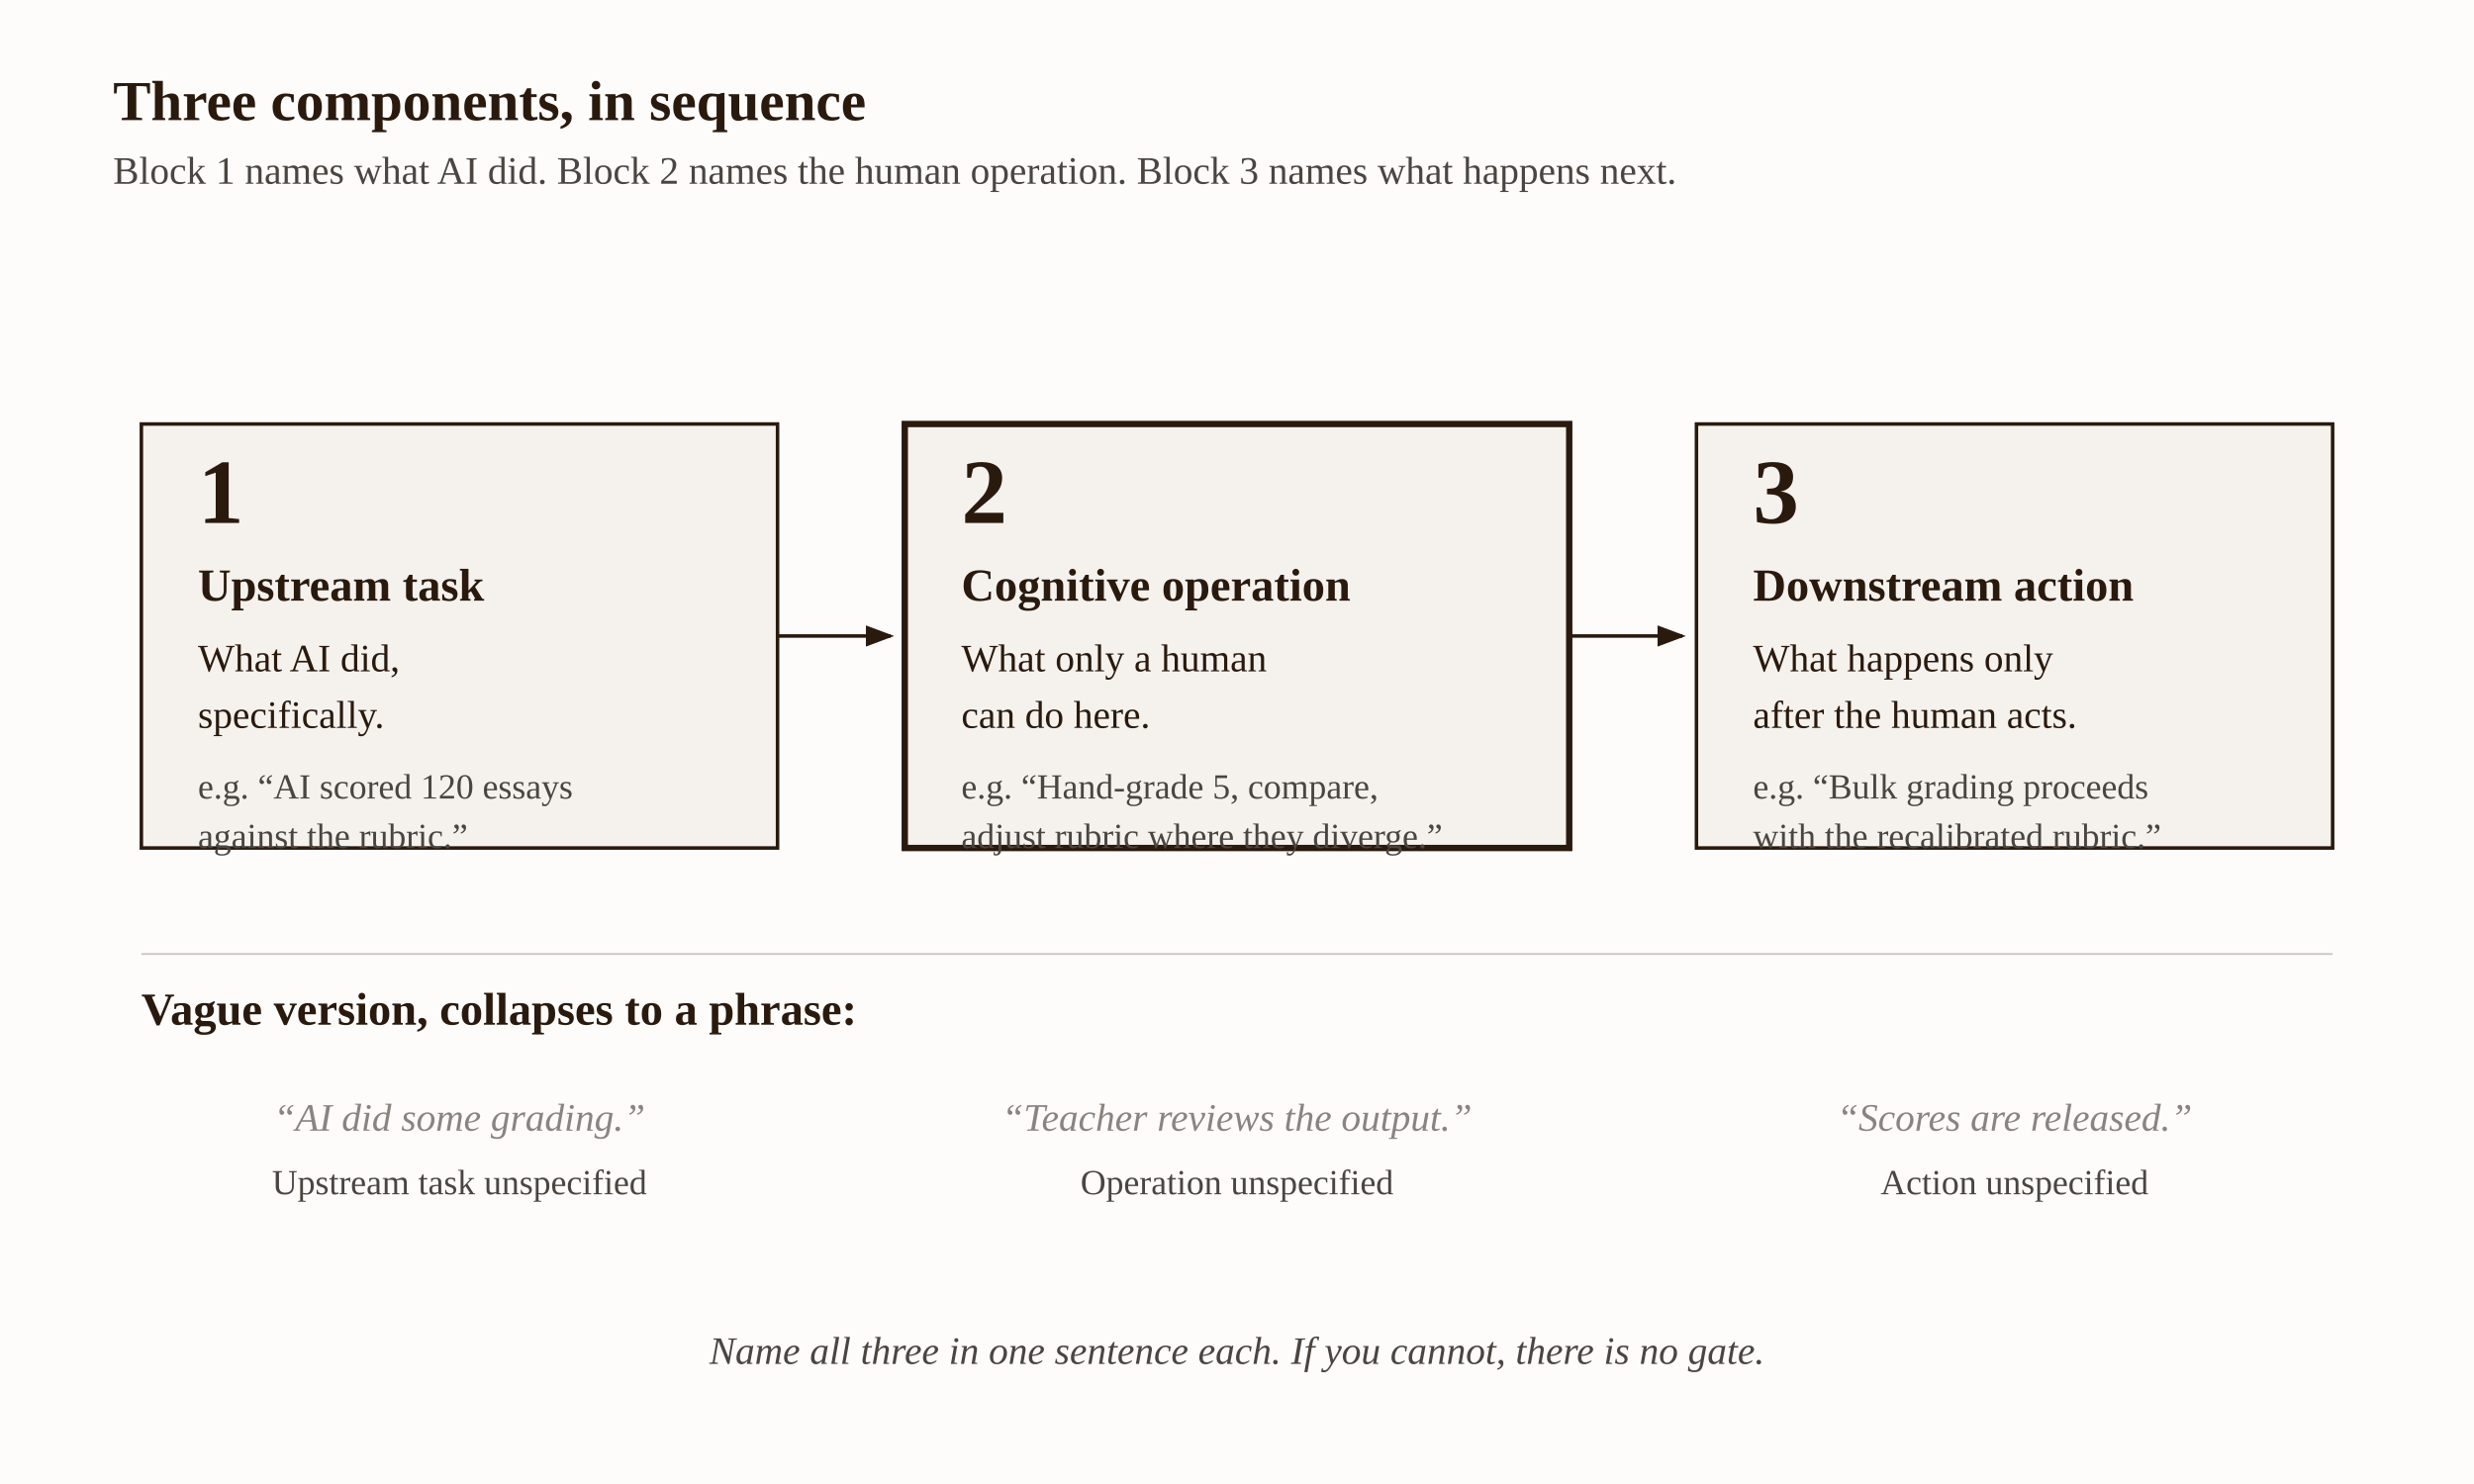
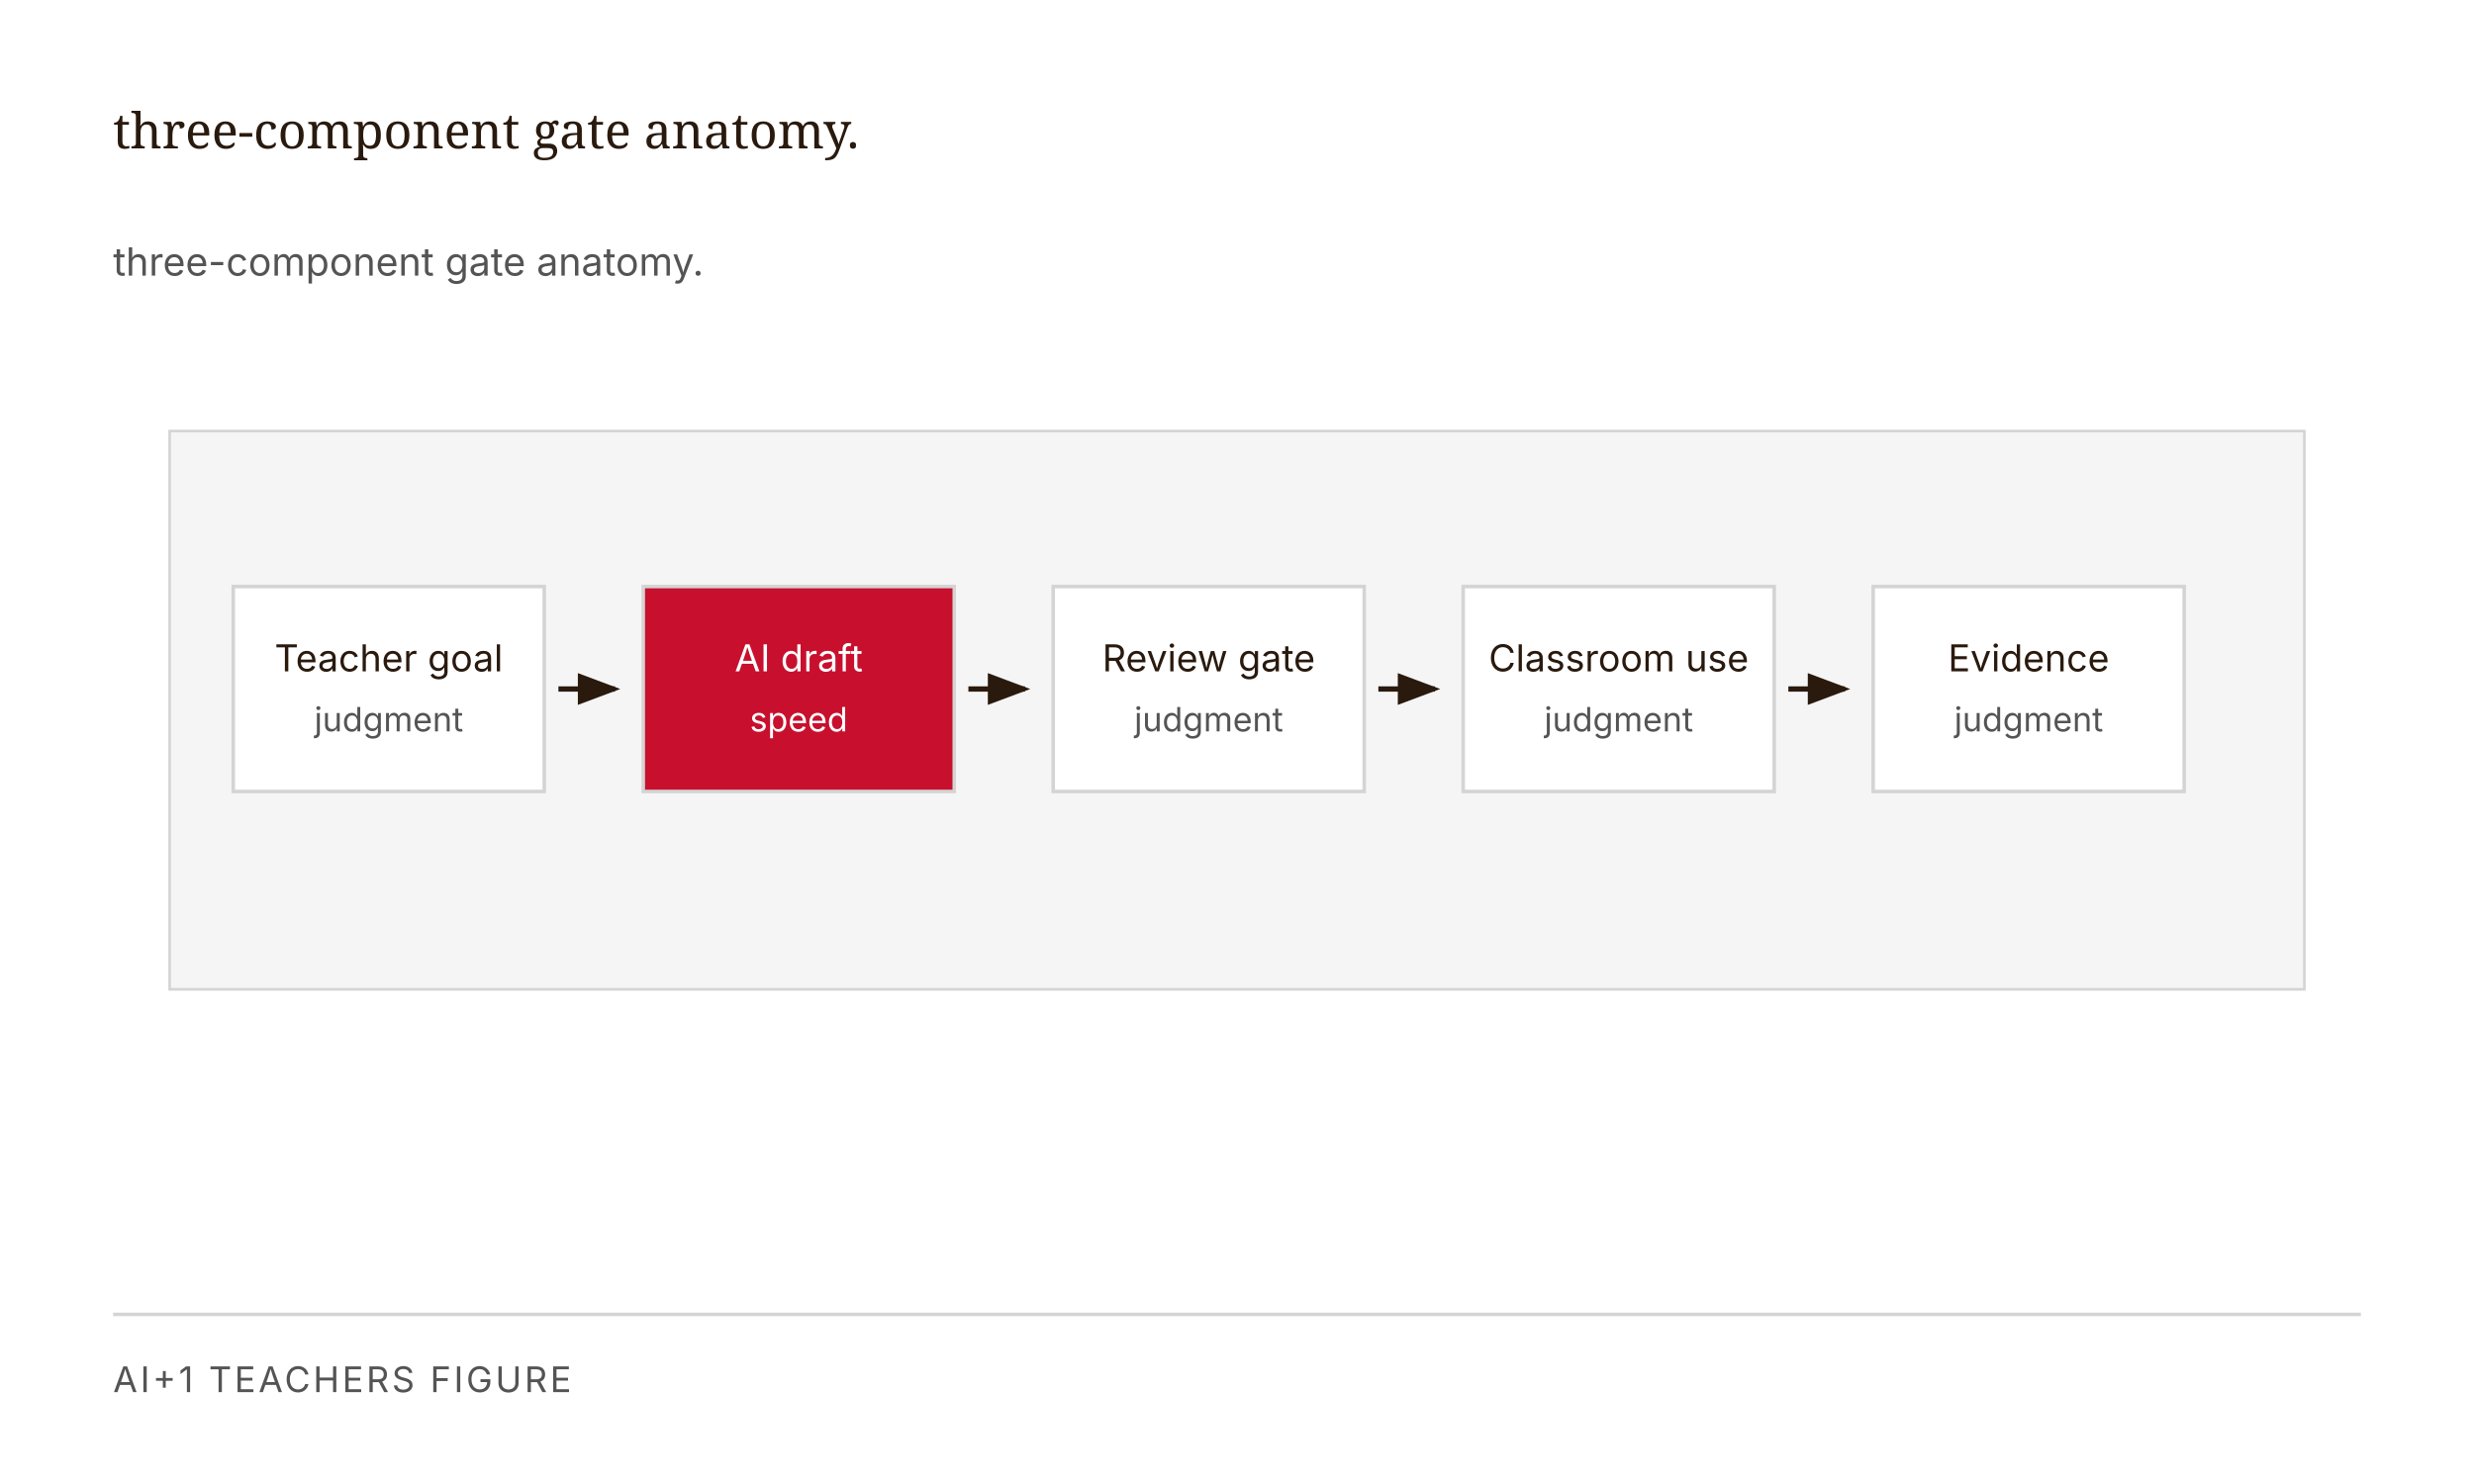
- <svg xmlns="http://www.w3.org/2000/svg" viewBox="0 0 700 420" role="img" aria-labelledby="t03 d03">
+ <svg xmlns="http://www.w3.org/2000/svg" viewBox="0 0 700 420" role="img" aria-labelledby="title desc">
  <defs>
-     <style>
-       .ti { font-family: 'EB Garamond', Georgia, 'Times New Roman', serif; font-size: 16px; font-weight: bold; fill: #2a1a0e; }
-       .sub { font-family: 'EB Garamond', Georgia, 'Times New Roman', serif; font-size: 11px; fill: #4a4540; }
-       .head { font-family: 'EB Garamond', Georgia, 'Times New Roman', serif; font-size: 13px; font-weight: bold; fill: #2a1a0e; }
-       .num { font-family: 'EB Garamond', Georgia, 'Times New Roman', serif; font-size: 26px; font-weight: bold; fill: #2a1a0e; }
-       .lb { font-family: 'EB Garamond', Georgia, 'Times New Roman', serif; font-size: 11px; fill: #2a1a0e; }
-       .sm { font-family: 'EB Garamond', Georgia, 'Times New Roman', serif; font-size: 10px; fill: #4a4540; }
-       .fail { font-family: 'EB Garamond', Georgia, 'Times New Roman', serif; font-size: 11px; font-style: italic; fill: #8a8480; }
-       .cap { font-family: 'EB Garamond', Georgia, 'Times New Roman', serif; font-size: 11px; font-style: italic; fill: #4a4540; }
-     </style>
-     <marker id="ar3" markerWidth="8" markerHeight="6" refX="7" refY="3" orient="auto">
+     <marker id="arrow" markerWidth="8" markerHeight="6" refX="7" refY="3" orient="auto">
      <polygon points="0 0, 8 3, 0 6" fill="#2a1a0e" />
    </marker>
  </defs>
-   <rect width="700" height="420" fill="#fdfcfb" />
-   <text x="32" y="34" class="ti">Three components, in sequence</text>
-   <text x="32" y="52" class="sub">Block 1 names what AI did. Block 2 names the human operation. Block 3 names what happens next.</text>
-   <rect x="40" y="120" width="180" height="120" fill="#f5f2ee" stroke="#2a1a0e" stroke-width="1" />
-   <text x="56" y="148" class="num">1</text>
-   <text x="56" y="170" class="head">Upstream task</text>
-   <text x="56" y="190" class="lb">What AI did,</text>
-   <text x="56" y="206" class="lb">specifically.</text>
-   <text x="56" y="226" class="sm">e.g. “AI scored 120 essays</text>
-   <text x="56" y="240" class="sm">against the rubric.”</text>
-   <line x1="220" y1="180" x2="252" y2="180" stroke="#2a1a0e" stroke-width="1" marker-end="url(#ar3)" />
-   <rect x="256" y="120" width="188" height="120" fill="#f5f2ee" stroke="#2a1a0e" stroke-width="1.8" />
-   <text x="272" y="148" class="num">2</text>
-   <text x="272" y="170" class="head">Cognitive operation</text>
-   <text x="272" y="190" class="lb">What only a human</text>
-   <text x="272" y="206" class="lb">can do here.</text>
-   <text x="272" y="226" class="sm">e.g. “Hand-grade 5, compare,</text>
-   <text x="272" y="240" class="sm">adjust rubric where they diverge.”</text>
-   <line x1="444" y1="180" x2="476" y2="180" stroke="#2a1a0e" stroke-width="1" marker-end="url(#ar3)" />
-   <rect x="480" y="120" width="180" height="120" fill="#f5f2ee" stroke="#2a1a0e" stroke-width="1" />
-   <text x="496" y="148" class="num">3</text>
-   <text x="496" y="170" class="head">Downstream action</text>
-   <text x="496" y="190" class="lb">What happens only</text>
-   <text x="496" y="206" class="lb">after the human acts.</text>
-   <text x="496" y="226" class="sm">e.g. “Bulk grading proceeds</text>
-   <text x="496" y="240" class="sm">with the recalibrated rubric.”</text>
-   <line x1="40" y1="270" x2="660" y2="270" stroke="#c8c4c0" stroke-width="0.5" />
-   <text x="40" y="290" class="head">Vague version, collapses to a phrase:</text>
-   <text x="130" y="320" text-anchor="middle" class="fail">“AI did some grading.”</text>
-   <text x="350" y="320" text-anchor="middle" class="fail">“Teacher reviews the output.”</text>
-   <text x="570" y="320" text-anchor="middle" class="fail">“Scores are released.”</text>
-   <text x="130" y="338" text-anchor="middle" class="sm">Upstream task unspecified</text>
-   <text x="350" y="338" text-anchor="middle" class="sm">Operation unspecified</text>
-   <text x="570" y="338" text-anchor="middle" class="sm">Action unspecified</text>
-   <text x="350" y="386" text-anchor="middle" class="cap">Name all three in one sentence each. If you cannot, there is no gate.</text>
+   <rect x="0" y="0" width="700" height="420" fill="#FFFFFF" />
+   <text x="32" y="42" font-family="'EB Garamond', 'Garamond', Georgia, serif" font-size="14" font-weight="400" fill="#2a1a0e">three-component gate anatomy.</text>
+   <text x="32" y="78" font-family="'Inter', -apple-system, 'Helvetica Neue', sans-serif" font-size="11" fill="#545454">three-component gate anatomy.</text>
+   <rect x="48" y="122" width="604" height="158" fill="#F5F5F5" stroke="#D4D4D4" stroke-width="0.75" />
+   <rect x="66" y="166" width="88" height="58" fill="#FFFFFF" stroke="#D4D4D4" stroke-width="1" />
+   <text x="110" y="190" text-anchor="middle" font-family="'Inter', -apple-system, 'Helvetica Neue', sans-serif" font-size="10.5" fill="#2a1a0e">Teacher goal</text>
+   <text x="110" y="207" text-anchor="middle" font-family="'Inter', -apple-system, 'Helvetica Neue', sans-serif" font-size="9.5" fill="#545454">judgment</text>
+   <path d="M 158 195 L 174 195" stroke="#2a1a0e" stroke-width="1.5" marker-end="url(#arrow)" />
+   <rect x="182" y="166" width="88" height="58" fill="#C8102E" stroke="#D4D4D4" stroke-width="1" />
+   <text x="226" y="190" text-anchor="middle" font-family="'Inter', -apple-system, 'Helvetica Neue', sans-serif" font-size="10.5" fill="#FFFFFF">AI draft</text>
+   <text x="226" y="207" text-anchor="middle" font-family="'Inter', -apple-system, 'Helvetica Neue', sans-serif" font-size="9.5" fill="#FFFFFF">speed</text>
+   <path d="M 274 195 L 290 195" stroke="#2a1a0e" stroke-width="1.5" marker-end="url(#arrow)" />
+   <rect x="298" y="166" width="88" height="58" fill="#FFFFFF" stroke="#D4D4D4" stroke-width="1" />
+   <text x="342" y="190" text-anchor="middle" font-family="'Inter', -apple-system, 'Helvetica Neue', sans-serif" font-size="10.5" fill="#2a1a0e">Review gate</text>
+   <text x="342" y="207" text-anchor="middle" font-family="'Inter', -apple-system, 'Helvetica Neue', sans-serif" font-size="9.5" fill="#545454">judgment</text>
+   <path d="M 390 195 L 406 195" stroke="#2a1a0e" stroke-width="1.5" marker-end="url(#arrow)" />
+   <rect x="414" y="166" width="88" height="58" fill="#FFFFFF" stroke="#D4D4D4" stroke-width="1" />
+   <text x="458" y="190" text-anchor="middle" font-family="'Inter', -apple-system, 'Helvetica Neue', sans-serif" font-size="10.5" fill="#2a1a0e">Classroom use</text>
+   <text x="458" y="207" text-anchor="middle" font-family="'Inter', -apple-system, 'Helvetica Neue', sans-serif" font-size="9.5" fill="#545454">judgment</text>
+   <path d="M 506 195 L 522 195" stroke="#2a1a0e" stroke-width="1.5" marker-end="url(#arrow)" />
+   <rect x="530" y="166" width="88" height="58" fill="#FFFFFF" stroke="#D4D4D4" stroke-width="1" />
+   <text x="574" y="190" text-anchor="middle" font-family="'Inter', -apple-system, 'Helvetica Neue', sans-serif" font-size="10.5" fill="#2a1a0e">Evidence</text>
+   <text x="574" y="207" text-anchor="middle" font-family="'Inter', -apple-system, 'Helvetica Neue', sans-serif" font-size="9.5" fill="#545454">judgment</text>
+   <line x1="32" x2="668" y1="372" y2="372" stroke="#D4D4D4" />
+   <text x="32" y="394" font-family="'Inter', -apple-system, 'Helvetica Neue', sans-serif" font-size="10" fill="#545454" letter-spacing="0.08em">AI+1 TEACHERS FIGURE</text>
</svg>
